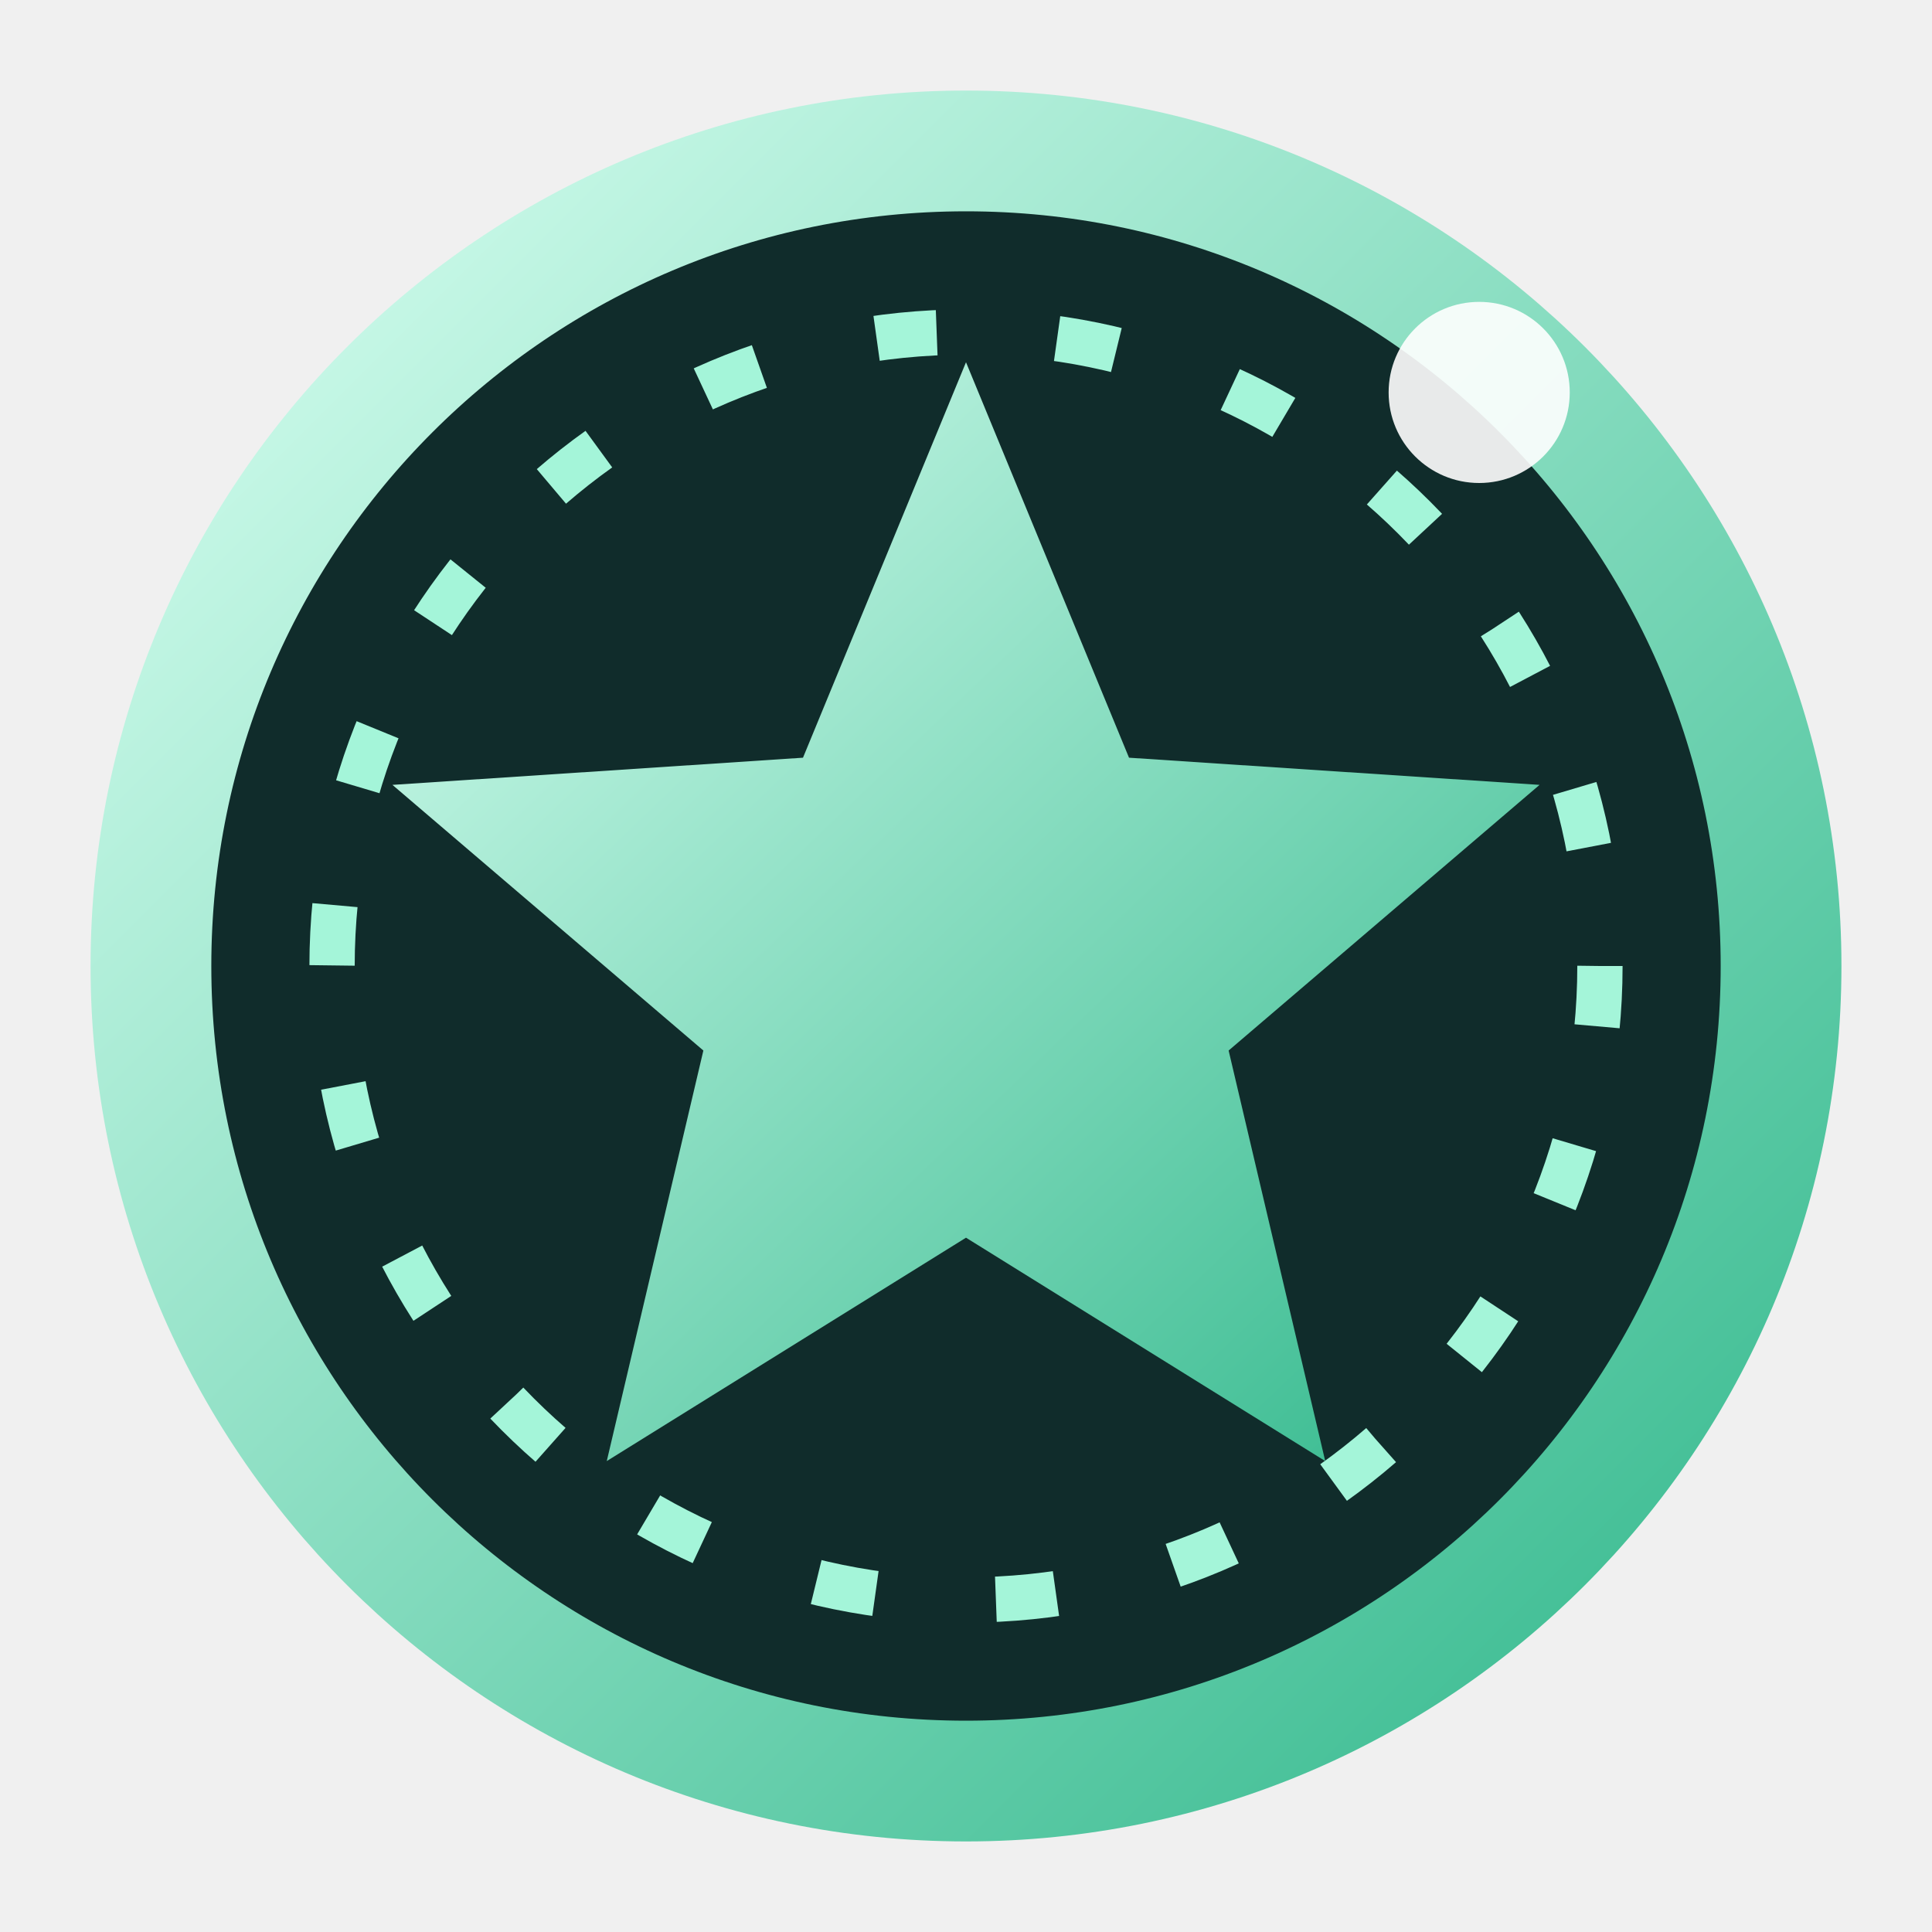
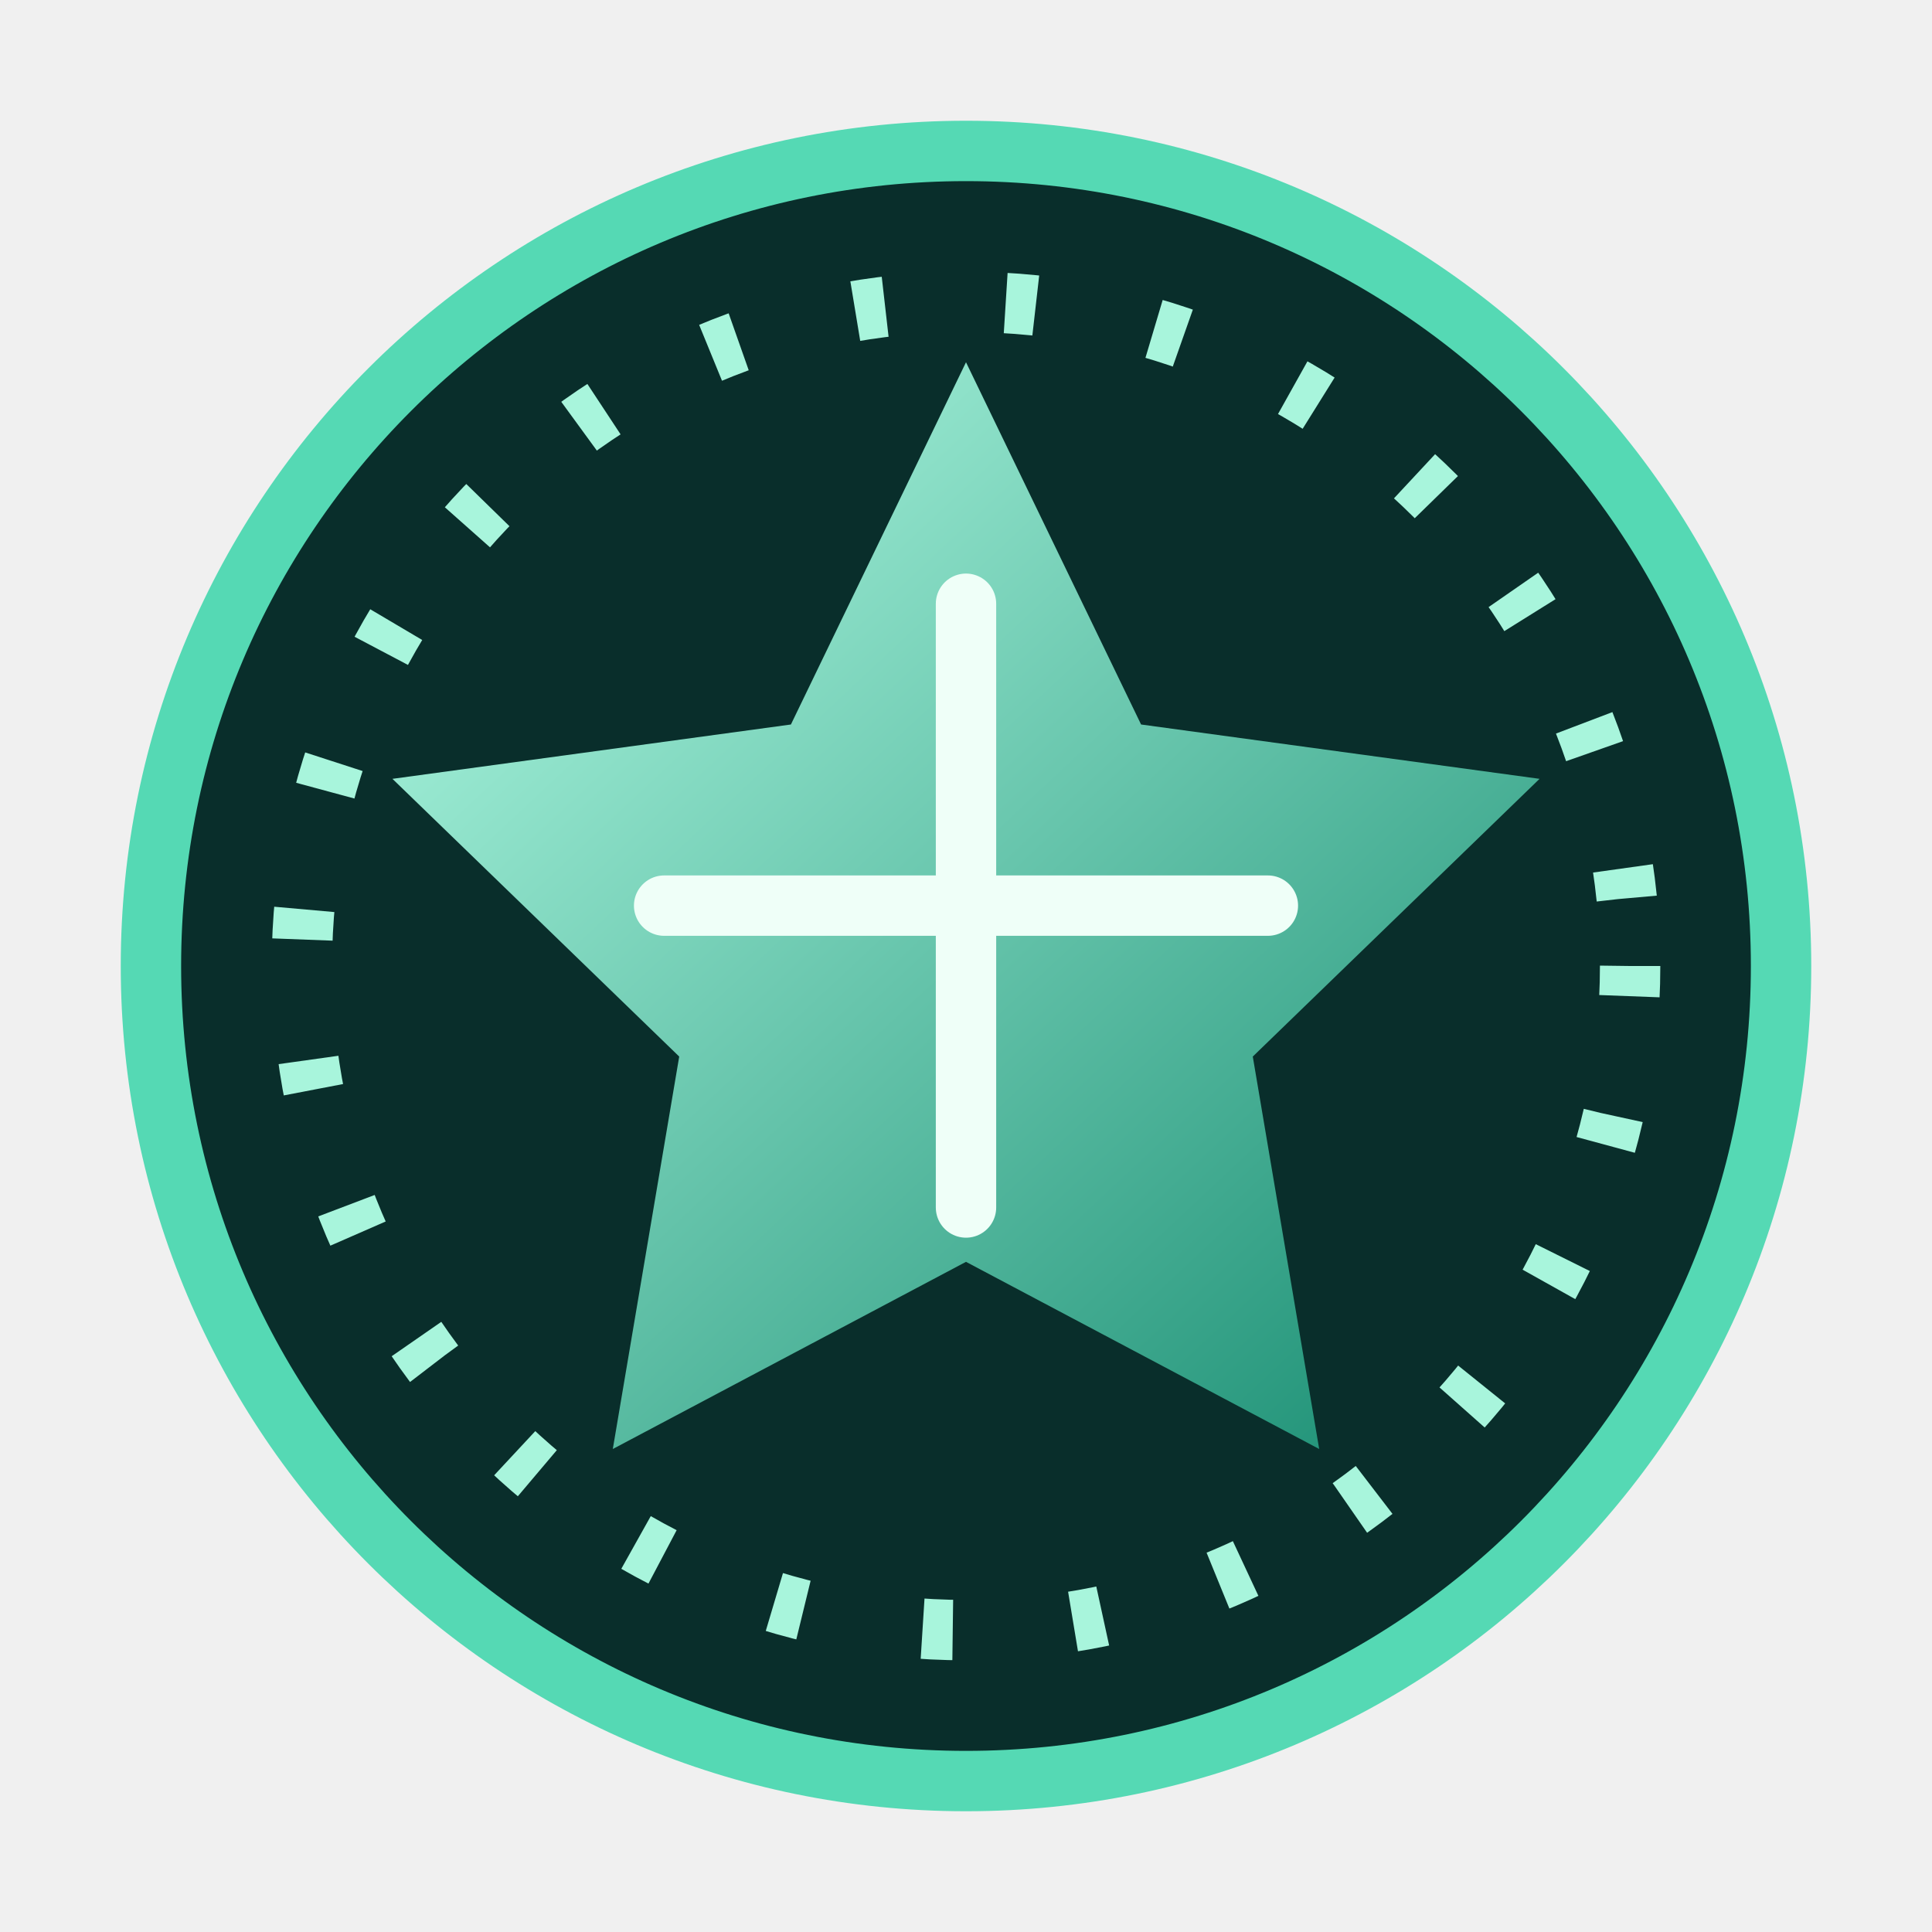
<svg xmlns="http://www.w3.org/2000/svg" viewBox="0 0 64 64">
  <defs>
-     <linearGradient id="a" x1="0" y1="0" x2="1" y2="1">
-       <stop stop-color="#d8fff1" />
-       <stop offset="1" stop-color="#32b88c" />
+     <linearGradient id="g" x2="1" y2="1">
+       <stop stop-color="#b8ffe8" />
+       <stop offset="1" stop-color="#168b70" />
    </linearGradient>
  </defs>
-   <circle cx="32" cy="32" r="27" fill="#102c2b" stroke="url(#a)" stroke-width="4" />
-   <circle cx="32" cy="32" r="21" fill="none" stroke="#a4f5d9" stroke-width="1.5" stroke-dasharray="2 4" />
-   <path d="m32 12 5.4 13.1L51 26l-10.3 8.8 3.2 13.6L32 41 20.1 48.4l3.2-13.6L13 26l13.6-.9z" fill="url(#a)" />
-   <circle cx="49" cy="13" r="3" fill="#fff" opacity=".9">
-     <animate attributeName="opacity" values=".2;1;.2" dur="1.8s" repeatCount="indefinite" />
-   </circle>
+   <circle cx="32" cy="32" r="27" fill="#092e2b" stroke="#55d9b4" stroke-width="2" />
+   <circle cx="32" cy="32" r="22" fill="none" stroke="#a8f5dc" stroke-dasharray="1 4" stroke-width="2" />
+   <path d="M32 12l5.8 12 13.2 1.8-9.5 9.2 2.2 13-11.7-6.2-11.7 6.2 2.2-13-9.5-9.2 13.2-1.8z" fill="url(#g)" />
+   <path d="M32 20v20M22 30h20" stroke="#effff8" stroke-width="2" stroke-linecap="round" />
</svg>
